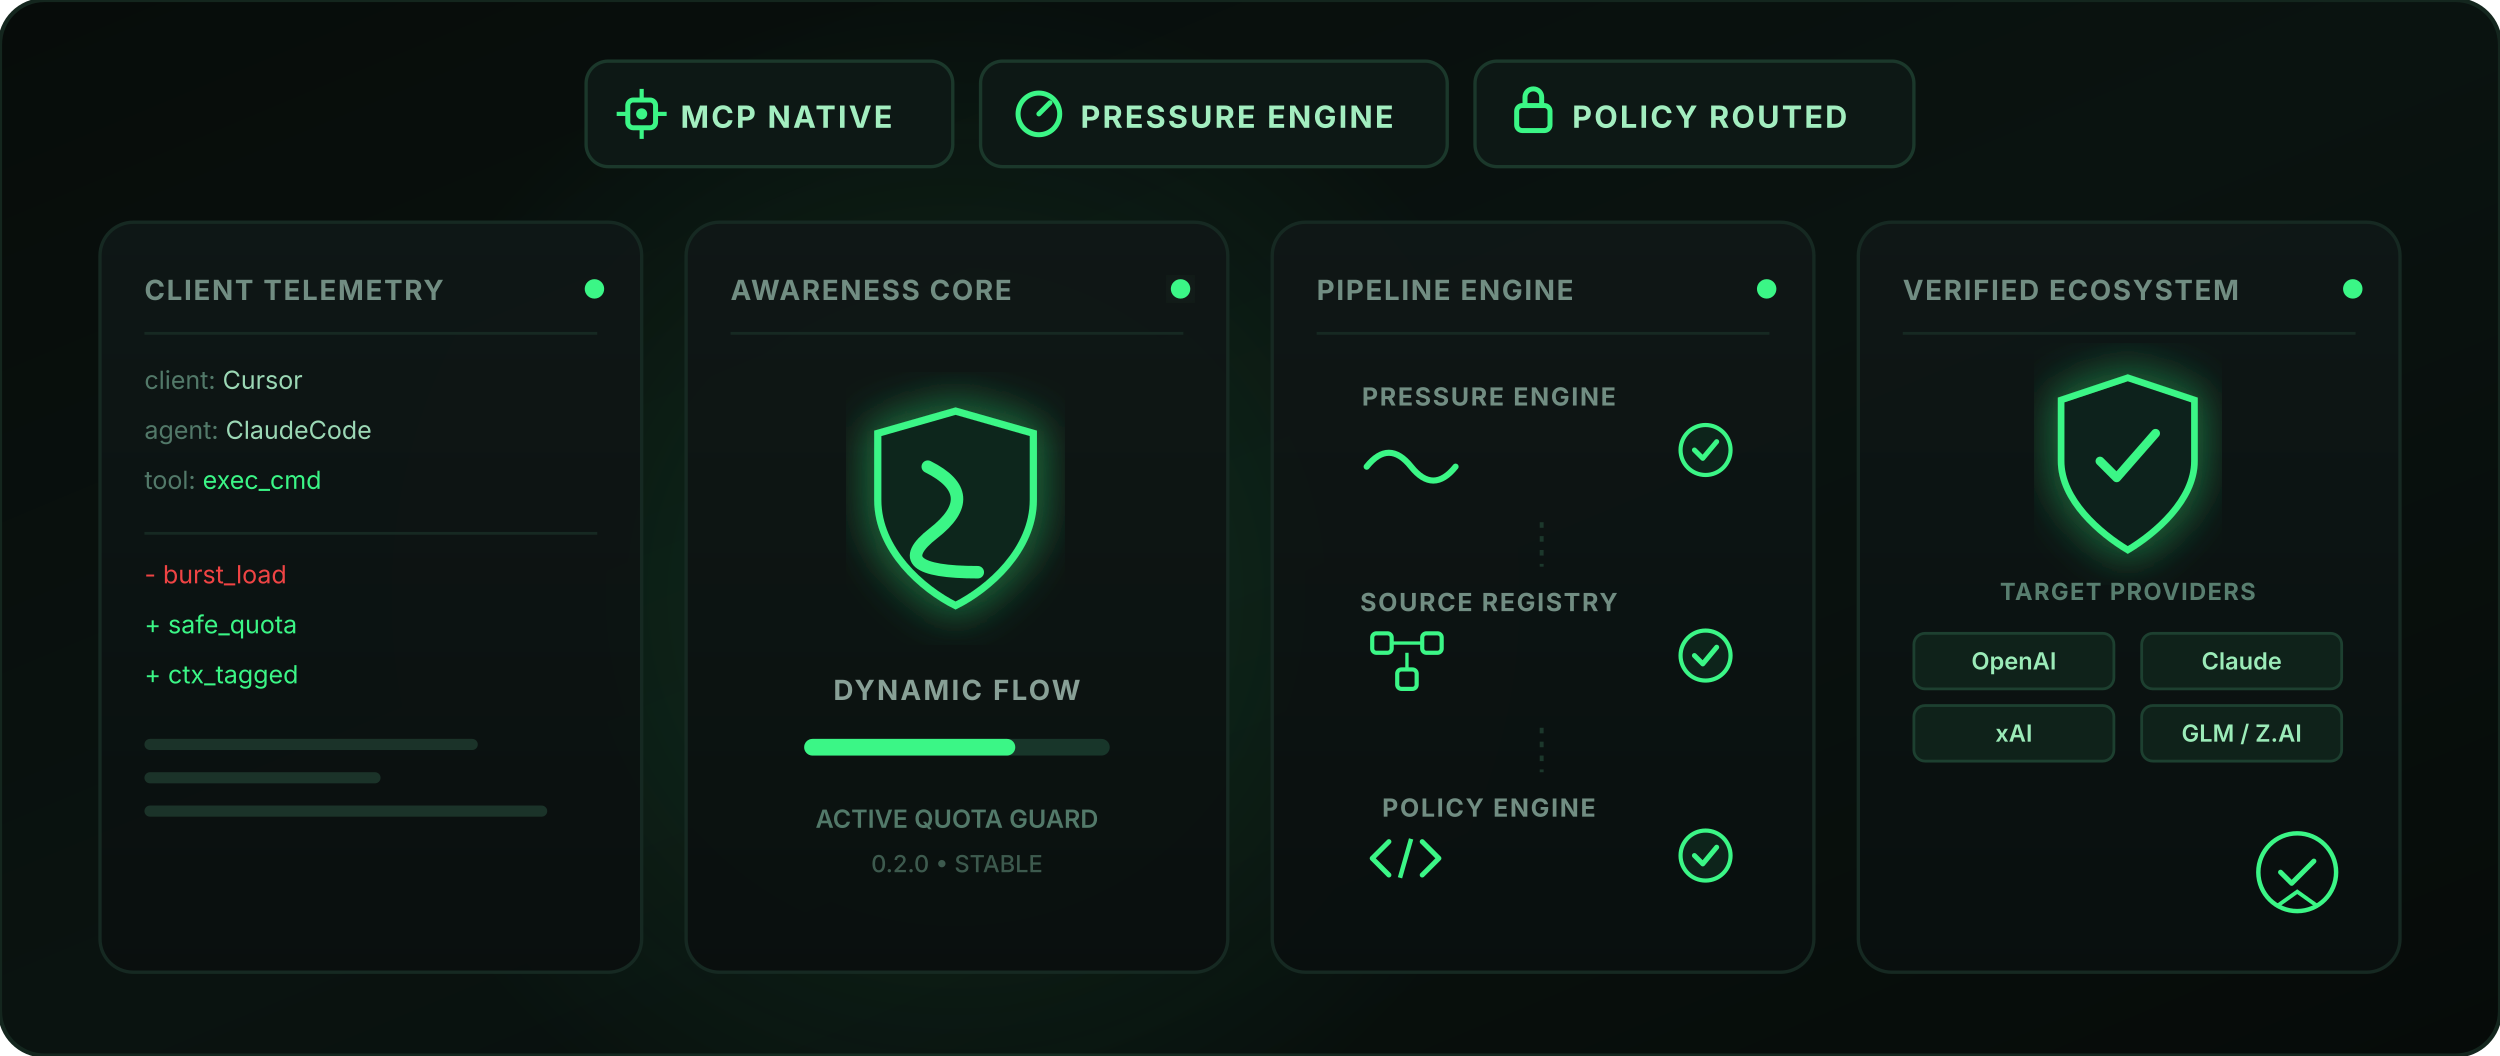
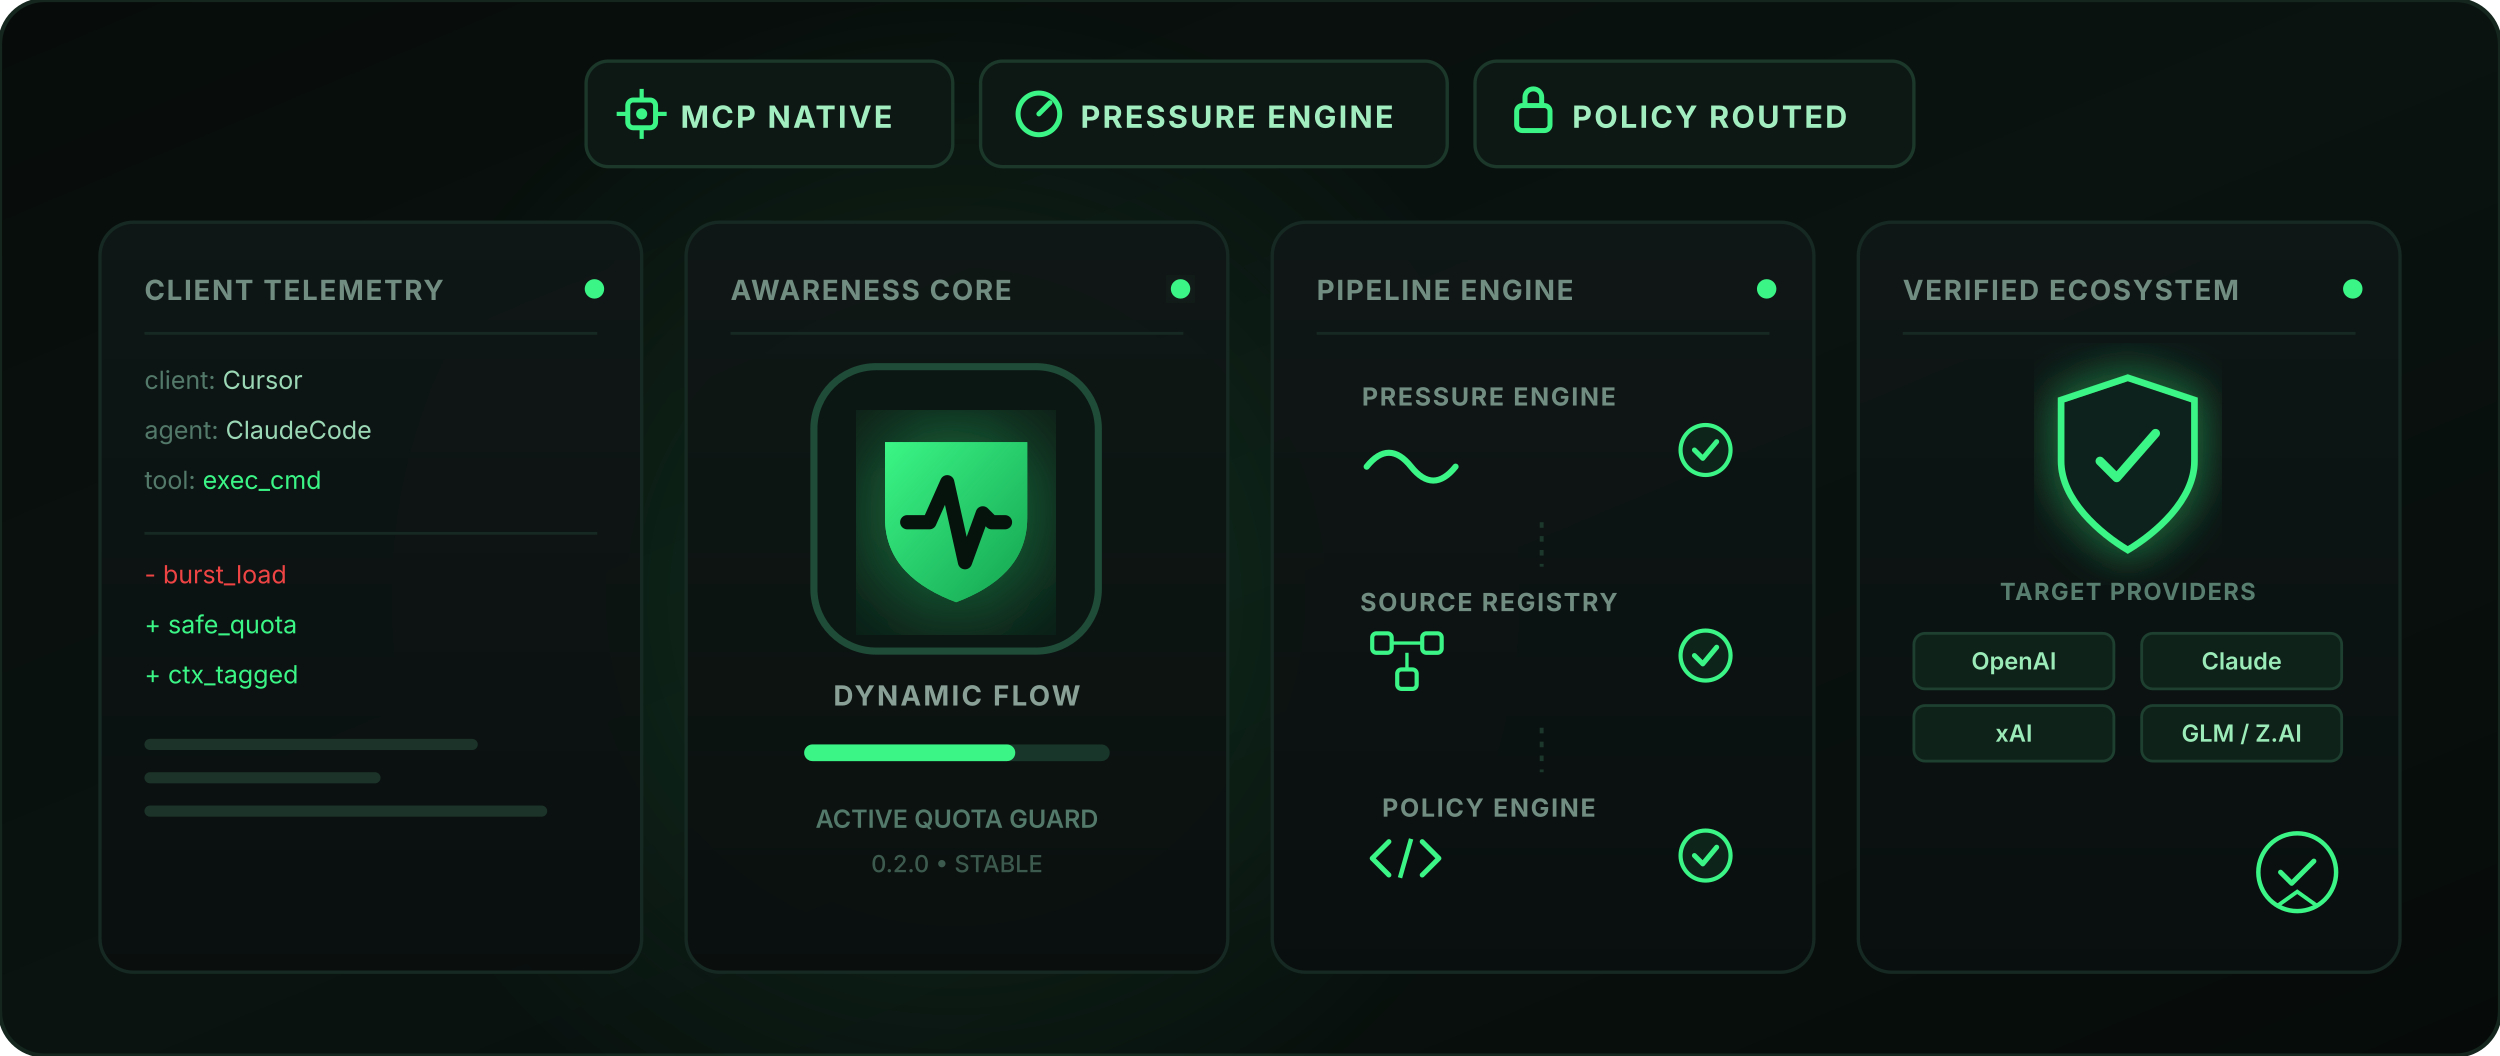
<svg xmlns="http://www.w3.org/2000/svg" viewBox="0 0 900 380" width="100%" height="100%" fill="none" role="img" aria-label="FluxGuard — Resource awareness layer for AI coding agents">
  <defs>
    <filter id="green-glow" x="-20%" y="-20%" width="140%" height="140%">
      <feGaussianBlur stdDeviation="8" result="blur" />
      <feComposite in="SourceGraphic" in2="blur" operator="over" />
    </filter>
    <filter id="soft-glow" x="-30%" y="-30%" width="160%" height="160%">
      <feGaussianBlur stdDeviation="16" result="blur" />
      <feComposite in="SourceGraphic" in2="blur" operator="over" />
    </filter>
    <linearGradient id="canvasBg" x1="0%" y1="0%" x2="100%" y2="100%">
      <stop offset="0%" stop-color="#070c0a" />
      <stop offset="50%" stop-color="#0a1310" />
      <stop offset="100%" stop-color="#060b09" />
    </linearGradient>
    <linearGradient id="cardBg" x1="0%" y1="0%" x2="0%" y2="100%">
      <stop offset="0%" stop-color="#0f1716" stop-opacity="0.95" />
      <stop offset="100%" stop-color="#090f0e" stop-opacity="0.95" />
    </linearGradient>
    <linearGradient id="shieldGrad" x1="0%" y1="0%" x2="100%" y2="100%">
      <stop offset="0%" stop-color="#3bf686" />
      <stop offset="100%" stop-color="#14a350" />
    </linearGradient>
    <radialGradient id="centerGlow" cx="50%" cy="50%" r="50%">
      <stop offset="0%" stop-color="#3bf686" stop-opacity="0.12" />
      <stop offset="100%" stop-color="#3bf686" stop-opacity="0" />
    </radialGradient>
  </defs>
  <style>
    text {
      font-family: -apple-system, BlinkMacSystemFont, 'Segoe UI', 'Geist Sans', Inter, Roboto, Helvetica, Arial, sans-serif;
    }
    .mono {
      font-family: ui-monospace, SFMono-Regular, 'SF Mono', Menlo, Consolas, 'Liberation Mono', monospace;
    }
  </style>
  <rect width="900" height="380" rx="16" fill="url(#canvasBg)" />
  <rect width="900" height="380" rx="16" stroke="#14261e" stroke-width="1.5" />
  <circle cx="344" cy="215" r="220" fill="url(#centerGlow)" />
  <g transform="translate(211, 22)">
    <g transform="translate(0, 0)">
      <rect width="132" height="38" rx="8" fill="#0d1815" stroke="#1b382b" stroke-width="1.2" />
      <rect x="15" y="14" width="10" height="10" rx="2" fill="none" stroke="#3bf686" stroke-width="1.8" />
      <circle cx="20" cy="19" r="2" fill="#3bf686" />
      <line x1="20" y1="10" x2="20" y2="14" stroke="#3bf686" stroke-width="1.5" />
      <line x1="20" y1="24" x2="20" y2="28" stroke="#3bf686" stroke-width="1.5" />
      <line x1="11" y1="19" x2="15" y2="19" stroke="#3bf686" stroke-width="1.5" />
      <line x1="25" y1="19" x2="29" y2="19" stroke="#3bf686" stroke-width="1.5" />
      <text x="34" y="24" font-size="11" font-weight="700" fill="#a3eec0" letter-spacing="0.8">MCP NATIVE</text>
    </g>
    <g transform="translate(142, 0)">
      <rect width="168" height="38" rx="8" fill="#0d1815" stroke="#1b382b" stroke-width="1.2" />
      <circle cx="21" cy="19" r="7.5" fill="none" stroke="#3bf686" stroke-width="1.8" />
      <path d="M21 19 L25 15" stroke="#3bf686" stroke-width="1.8" stroke-linecap="round" />
      <text x="36" y="24" font-size="11" font-weight="700" fill="#a3eec0" letter-spacing="0.8">PRESSURE ENGINE</text>
    </g>
    <g transform="translate(320, 0)">
      <rect width="158" height="38" rx="8" fill="#0d1815" stroke="#1b382b" stroke-width="1.2" />
      <rect x="15" y="16" width="12" height="9" rx="2" fill="none" stroke="#3bf686" stroke-width="1.8" />
      <path d="M18 16 V13 C18 11.3 19.3 10 21 10 C22.7 10 24 11.3 24 13 V16" fill="none" stroke="#3bf686" stroke-width="1.8" />
      <text x="35" y="24" font-size="11" font-weight="700" fill="#a3eec0" letter-spacing="0.8">POLICY ROUTED</text>
    </g>
  </g>
  <g transform="translate(36, 80)">
    <rect width="195" height="270" rx="12" fill="url(#cardBg)" stroke="#162922" stroke-width="1.2" />
    <text x="16" y="28" font-size="10" font-weight="700" fill="#718d82" letter-spacing="0.6">CLIENT TELEMETRY</text>
    <circle cx="178" cy="24" r="3.5" fill="#3bf686" />
    <line x1="16" y1="40" x2="179" y2="40" stroke="#162922" stroke-width="1" />
    <g transform="translate(16, 60)" class="mono" font-size="9">
      <text fill="#527969">
        <tspan x="0" y="0">client:</tspan>
        <tspan fill="#9bd8b5">Cursor</tspan>
        <tspan x="0" y="18">agent:</tspan>
        <tspan fill="#9bd8b5">ClaudeCode</tspan>
        <tspan x="0" y="36">tool:</tspan>
        <tspan fill="#3bf686">exec_cmd</tspan>
      </text>
      <line x1="0" y1="52" x2="163" y2="52" stroke="#162922" stroke-width="1" />
      <text fill="#527969">
        <tspan x="0" y="70" fill="#ef4444">- burst_load</tspan>
        <tspan x="0" y="88" fill="#3bf686">+ safe_quota</tspan>
        <tspan x="0" y="106" fill="#3bf686">+ ctx_tagged</tspan>
      </text>
      <rect x="0" y="126" width="120" height="4" rx="2" fill="#1b3329" />
      <rect x="0" y="138" width="85" height="4" rx="2" fill="#1b3329" />
      <rect x="0" y="150" width="145" height="4" rx="2" fill="#1b3329" />
    </g>
  </g>
  <g transform="translate(247, 80)">
    <rect width="195" height="270" rx="12" fill="url(#cardBg)" stroke="#162922" stroke-width="1.2" />
    <text x="16" y="28" font-size="10" font-weight="700" fill="#718d82" letter-spacing="0.6">AWARENESS CORE</text>
    <circle cx="178" cy="24" r="3.5" fill="#3bf686" filter="url(#green-glow)" />
    <line x1="16" y1="40" x2="179" y2="40" stroke="#162922" stroke-width="1" />
-     <g transform="translate(61, 62)">
-       <path d="M36 6 L64 14 V38 C64 56 48 70 36 76 C24 70 8 56 8 38 V14 Z" fill="#0d281e" stroke="#3bf686" stroke-width="2.6" filter="url(#green-glow)" />
-       <path d="M26 26 Q46 36 28 50 T44 64" fill="none" stroke="#3bf686" stroke-width="4.5" stroke-linecap="round" />
+     <g transform="translate(46, 52) scale(3.2)">
+       <rect width="32" height="32" rx="7" fill="#0b1713" stroke="#1f4c38" stroke-width="0.8" />
+       <path d="M8 8.5 H24 V17 C24 22 20.5 24.8 16 26.5 C11.5 24.8 8 22 8 17 Z" fill="url(#shieldGrad)" filter="url(#green-glow)" />
+       <path d="M8 8.5 H24 V17 C24 22 20.5 24.8 16 26.5 C11.5 24.8 8 22 8 17 Z" fill="url(#shieldGrad)" />
+       <g fill="none" stroke="#06120c" stroke-linecap="round" stroke-linejoin="round">
+         <path d="M10.5 17.5 H13 L15 13 L17 22 L19 16.5 L20 17.5 H21.5" stroke-width="1.6" />
+       </g>
    </g>
-     <text x="97.5" y="172" font-size="10" font-weight="700" fill="#88a096" text-anchor="middle" letter-spacing="0.8">DYNAMIC FLOW</text>
-     <rect x="42.5" y="186" width="110" height="6" rx="3" fill="#18362a" />
-     <rect x="42.5" y="186" width="76" height="6" rx="3" fill="#3bf686" />
+     <text x="97.5" y="174" font-size="10" font-weight="700" fill="#88a096" text-anchor="middle" letter-spacing="0.8">DYNAMIC FLOW</text>
+     <rect x="42.5" y="188" width="110" height="6" rx="3" fill="#18362a" />
+     <rect x="42.5" y="188" width="76" height="6" rx="3" fill="#3bf686" />
    <text x="97.5" y="218" font-size="9" font-weight="600" fill="#527969" text-anchor="middle">ACTIVE QUOTA GUARD</text>
    <text x="97.5" y="234" font-size="8.5" font-weight="500" fill="#3d5a4e" text-anchor="middle">0.2.0 • STABLE</text>
  </g>
  <g transform="translate(458, 80)">
    <rect width="195" height="270" rx="12" fill="url(#cardBg)" stroke="#162922" stroke-width="1.2" />
    <text x="16" y="28" font-size="10" font-weight="700" fill="#718d82" letter-spacing="0.6">PIPELINE ENGINE</text>
    <circle cx="178" cy="24" r="3.5" fill="#3bf686" />
    <line x1="16" y1="40" x2="179" y2="40" stroke="#162922" stroke-width="1" />
    <g transform="translate(16, 52)">
      <text x="62" y="14" font-size="9" font-weight="700" fill="#718d82" text-anchor="middle" letter-spacing="0.6">PRESSURE ENGINE</text>
      <g transform="translate(18, 22)">
        <path d="M0 14 Q8 4 16 14 T32 14" fill="none" stroke="#3bf686" stroke-width="2.2" stroke-linecap="round" />
      </g>
      <circle cx="140" cy="30" r="9" fill="#0d241b" stroke="#3bf686" stroke-width="1.5" />
      <path d="M136 30 L139 33 L144 27" fill="none" stroke="#3bf686" stroke-width="1.8" stroke-linecap="round" stroke-linejoin="round" />
    </g>
    <line x1="97" y1="108" x2="97" y2="124" stroke="#1c382c" stroke-width="1.4" stroke-dasharray="2 3" />
    <g transform="translate(16, 126)">
      <text x="62" y="14" font-size="9" font-weight="700" fill="#718d82" text-anchor="middle" letter-spacing="0.6">SOURCE REGISTRY</text>
      <g transform="translate(20, 22)">
        <rect x="0" y="0" width="7" height="7" rx="1.5" fill="none" stroke="#3bf686" stroke-width="1.5" />
        <rect x="18" y="0" width="7" height="7" rx="1.5" fill="none" stroke="#3bf686" stroke-width="1.5" />
        <rect x="9" y="13" width="7" height="7" rx="1.5" fill="none" stroke="#3bf686" stroke-width="1.5" />
        <line x1="7" y1="3.5" x2="18" y2="3.5" stroke="#3bf686" stroke-width="1.2" />
        <line x1="12.5" y1="7" x2="12.5" y2="13" stroke="#3bf686" stroke-width="1.2" />
      </g>
      <circle cx="140" cy="30" r="9" fill="#0d241b" stroke="#3bf686" stroke-width="1.5" />
      <path d="M136 30 L139 33 L144 27" fill="none" stroke="#3bf686" stroke-width="1.8" stroke-linecap="round" stroke-linejoin="round" />
    </g>
    <line x1="97" y1="182" x2="97" y2="198" stroke="#1c382c" stroke-width="1.4" stroke-dasharray="2 3" />
    <g transform="translate(16, 200)">
      <text x="62" y="14" font-size="9" font-weight="700" fill="#718d82" text-anchor="middle" letter-spacing="0.6">POLICY ENGINE</text>
      <g transform="translate(20, 20)">
        <path d="M6 3 L0 9 L6 15" fill="none" stroke="#3bf686" stroke-width="1.8" stroke-linecap="round" stroke-linejoin="round" />
        <path d="M18 3 L24 9 L18 15" fill="none" stroke="#3bf686" stroke-width="1.8" stroke-linecap="round" stroke-linejoin="round" />
        <line x1="14" y1="2" x2="10" y2="16" stroke="#3bf686" stroke-width="1.6" />
      </g>
      <circle cx="140" cy="28" r="9" fill="#0d241b" stroke="#3bf686" stroke-width="1.5" />
      <path d="M136 28 L139 31 L144 25" fill="none" stroke="#3bf686" stroke-width="1.8" stroke-linecap="round" stroke-linejoin="round" />
    </g>
  </g>
  <g transform="translate(669, 80)">
    <rect width="195" height="270" rx="12" fill="url(#cardBg)" stroke="#162922" stroke-width="1.2" />
    <text x="16" y="28" font-size="10" font-weight="700" fill="#718d82" letter-spacing="0.6">VERIFIED ECOSYSTEM</text>
    <circle cx="178" cy="24" r="3.5" fill="#3bf686" />
    <line x1="16" y1="40" x2="179" y2="40" stroke="#162922" stroke-width="1" />
    <g transform="translate(63, 50)">
      <path d="M34 6 L58 14 V36 C58 50 44 62 34 68 C24 62 10 50 10 36 V14 Z" fill="#0c231a" stroke="#3bf686" stroke-width="2.4" filter="url(#green-glow)" />
      <path d="M24 36 L30 42 L44 26" fill="none" stroke="#3bf686" stroke-width="3.2" stroke-linecap="round" stroke-linejoin="round" />
    </g>
    <g transform="translate(20, 136)">
      <text x="77" y="0" font-size="8.5" font-weight="700" fill="#587e6f" text-anchor="middle" letter-spacing="0.5">TARGET PROVIDERS</text>
      <rect x="0" y="12" width="72" height="20" rx="4" fill="#0f221a" stroke="#1d4030" stroke-width="1" />
      <text x="36" y="25" font-size="8.5" font-weight="600" fill="#9bebb8" text-anchor="middle">OpenAI</text>
      <rect x="82" y="12" width="72" height="20" rx="4" fill="#0f221a" stroke="#1d4030" stroke-width="1" />
      <text x="118" y="25" font-size="8.5" font-weight="600" fill="#9bebb8" text-anchor="middle">Claude</text>
      <rect x="0" y="38" width="72" height="20" rx="4" fill="#0f221a" stroke="#1d4030" stroke-width="1" />
      <text x="36" y="51" font-size="8.5" font-weight="600" fill="#9bebb8" text-anchor="middle">xAI</text>
      <rect x="82" y="38" width="72" height="20" rx="4" fill="#0f221a" stroke="#1d4030" stroke-width="1" />
      <text x="118" y="51" font-size="8.5" font-weight="600" fill="#9bebb8" text-anchor="middle">GLM / Z.AI</text>
    </g>
    <g transform="translate(142, 218)">
      <circle cx="16" cy="16" r="14" fill="none" stroke="#3bf686" stroke-width="1.6" />
      <path d="M10 16 L14 20 L22 12" fill="none" stroke="#3bf686" stroke-width="1.8" stroke-linecap="round" stroke-linejoin="round" />
      <path d="M9 28 L16 23 L23 28" fill="none" stroke="#3bf686" stroke-width="1.4" stroke-linecap="round" />
    </g>
  </g>
</svg>
